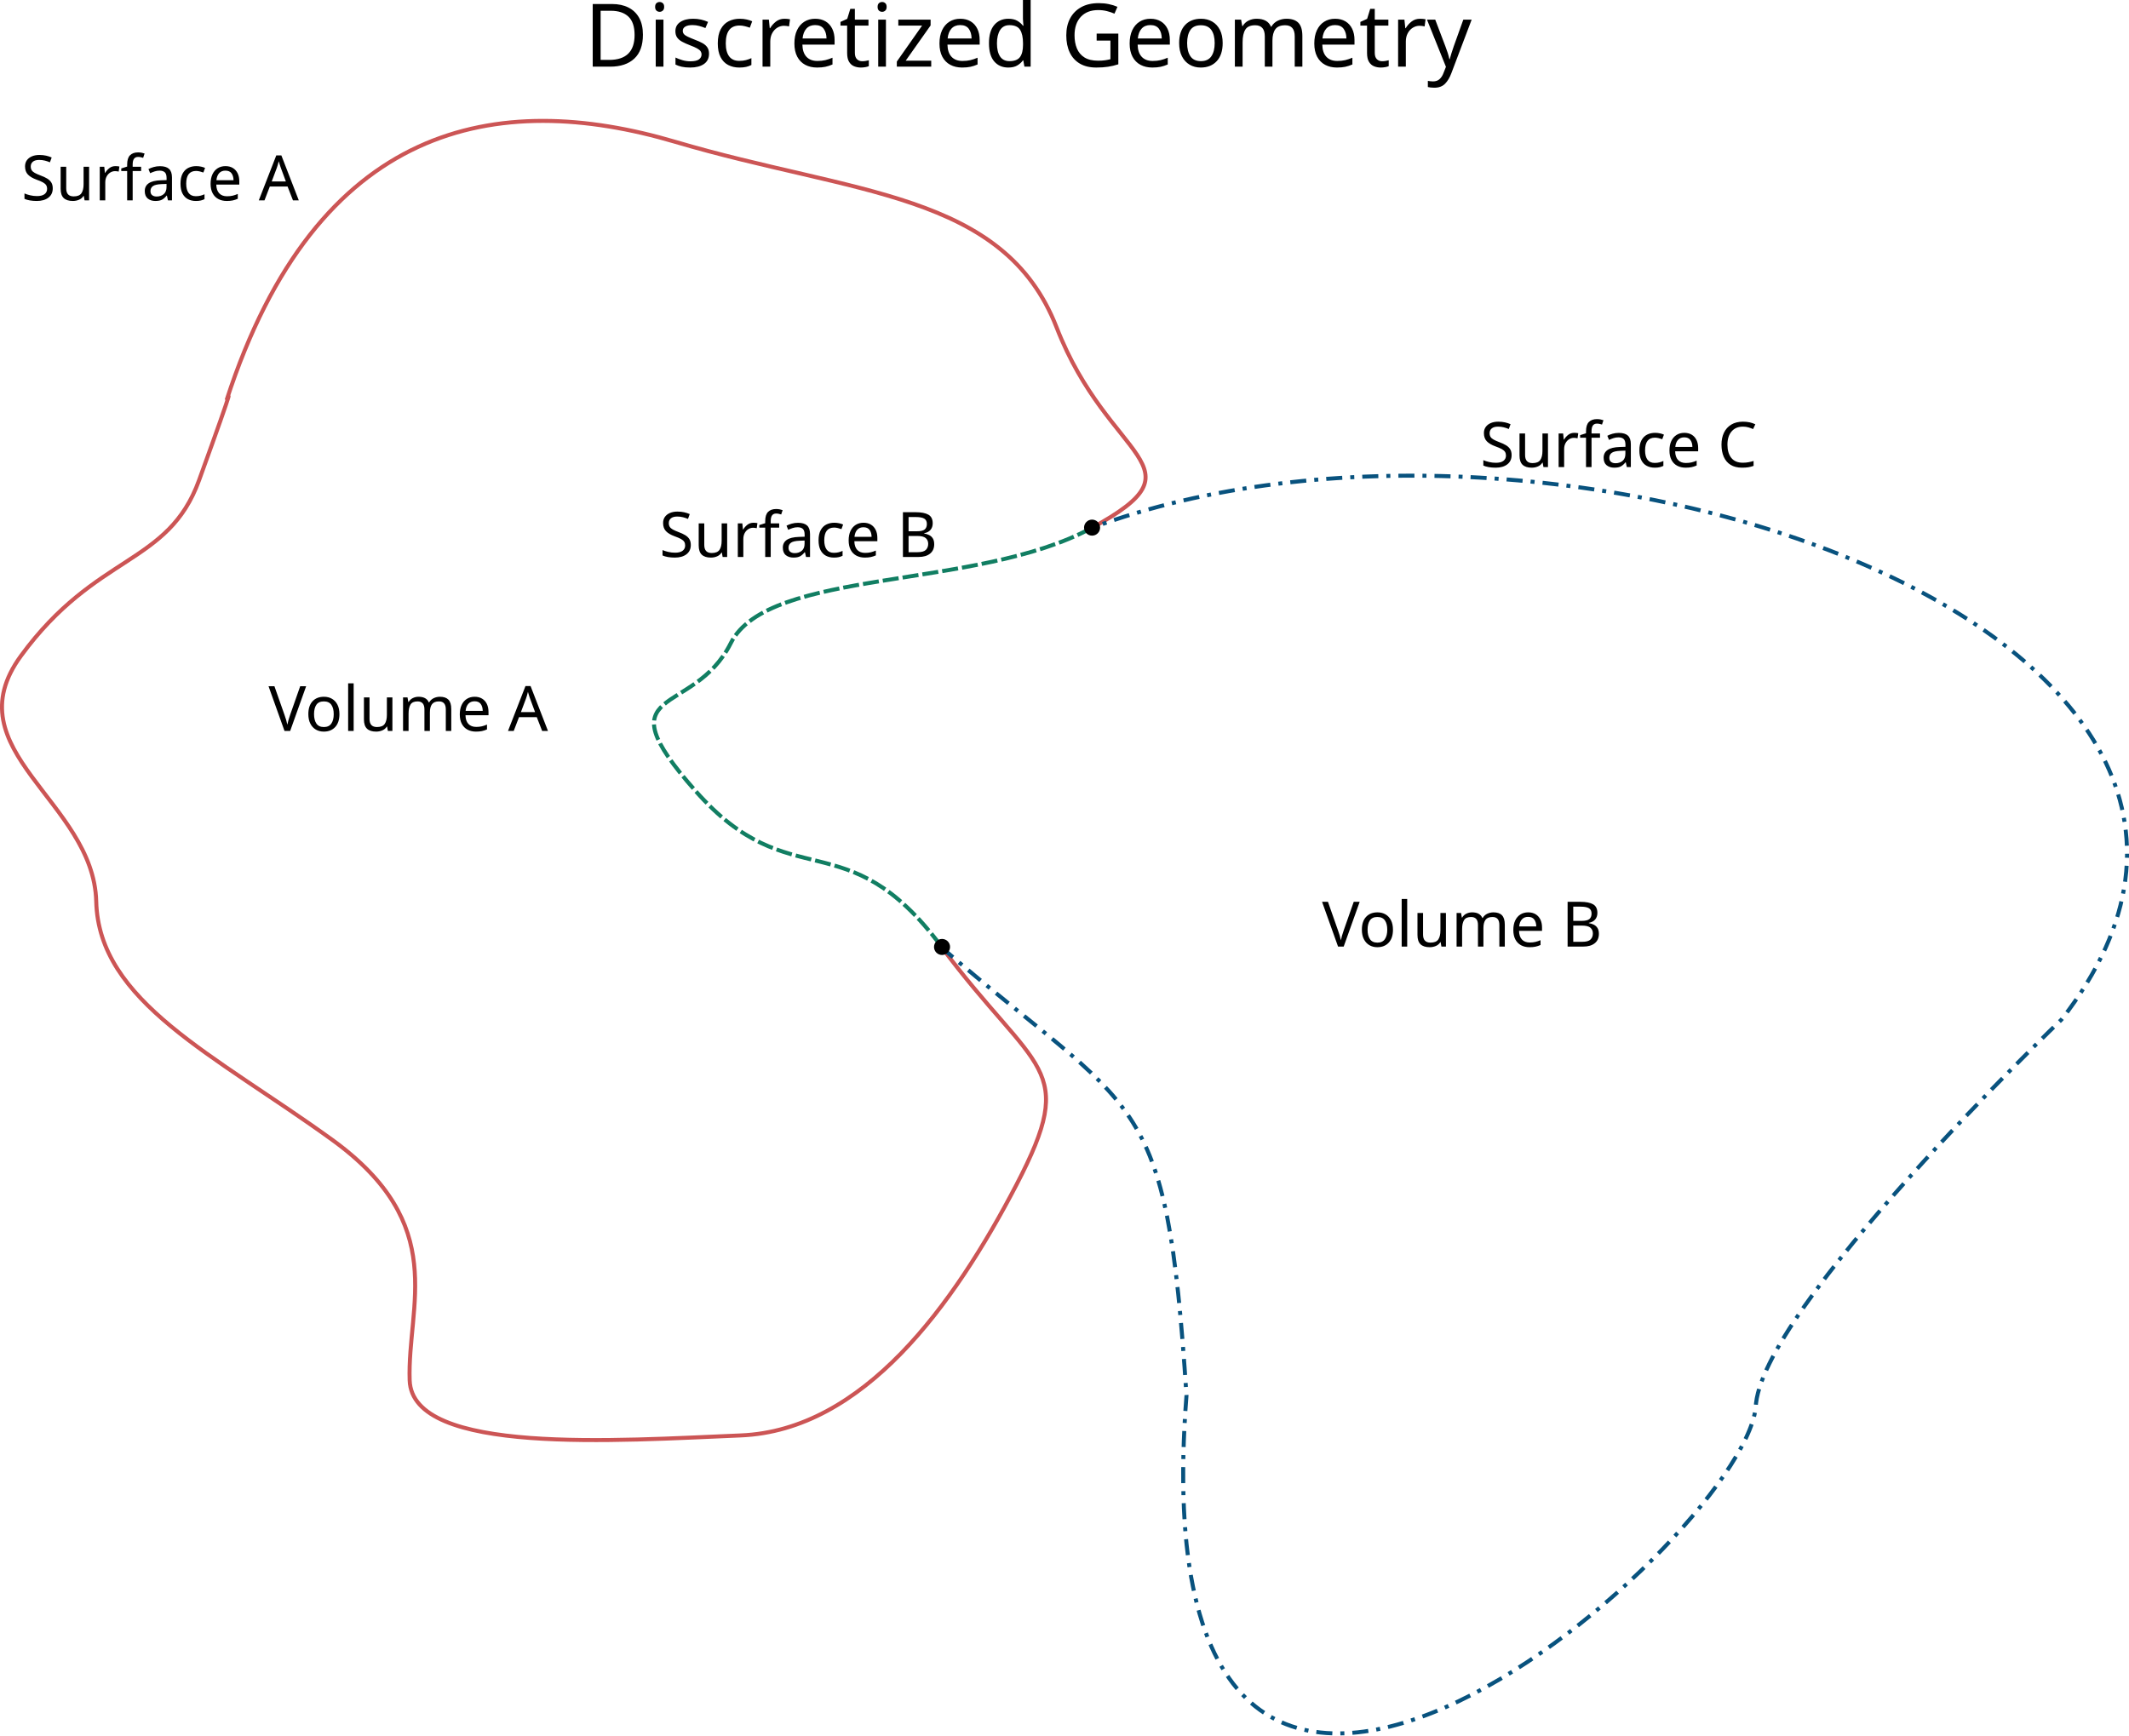
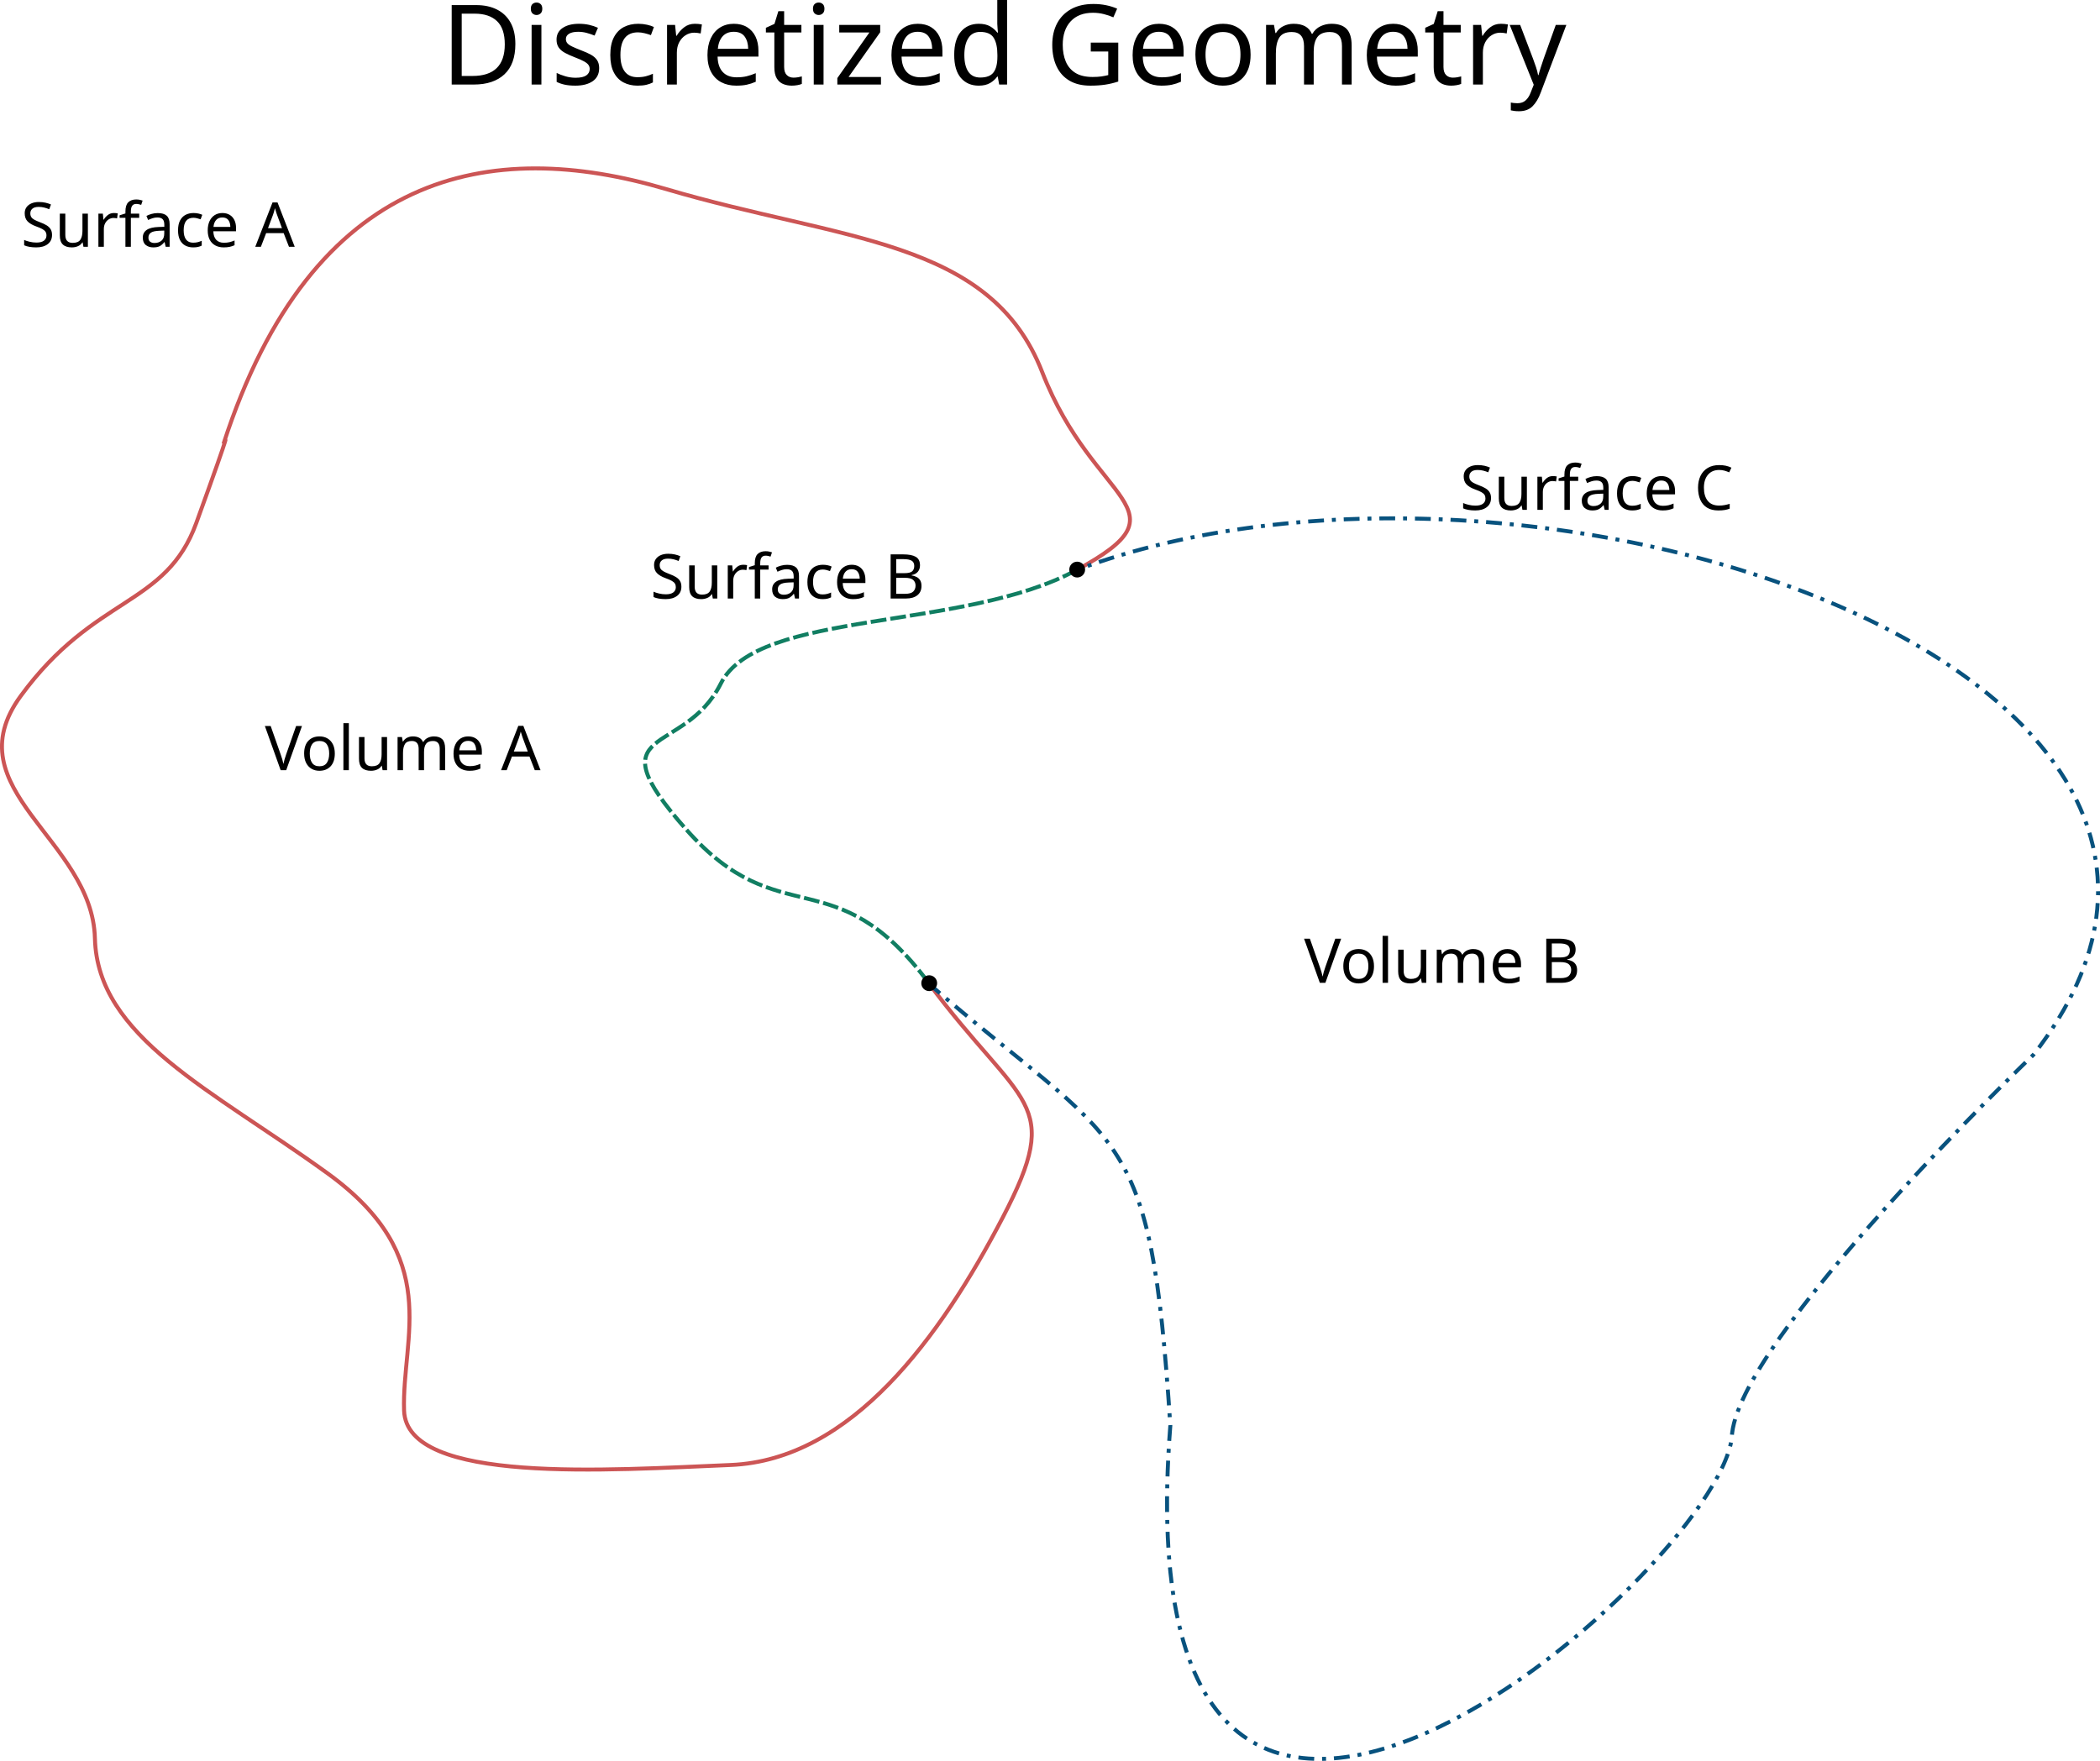
- <svg xmlns="http://www.w3.org/2000/svg" width="10613.317" height="8653.397" viewBox="0 0 10613.317 8653.397" id="svg2" version="1.1">
+ <svg xmlns="http://www.w3.org/2000/svg" width="10613.317" height="8901.921" viewBox="0 0 10613.317 8901.921" id="svg2" version="1.1">
  <defs id="defs4">
    <marker orient="auto" refY="0" refX="0" id="Arrow1Lstart" style="overflow:visible">
      <path id="path4146" d="M 0,0 5,-5 -12.5,0 5,5 0,0 Z" style="fill:#0000a4;fill-opacity:1;fill-rule:evenodd;stroke:#0000a4;stroke-width:1pt;stroke-opacity:1" transform="matrix(0.8,0,0,0.8,10,0)" />
    </marker>
  </defs>
-   <g id="layer1" transform="translate(-29435.005,6107.057)">
-     <g id="g4296">
+   <g id="layer1" transform="translate(-29435.005,5998.028)">
+     <g id="g4296" transform="translate(0,357.5534)">
      <path id="path8813" d="m 34127.213,-1387.067 c 475,637.5 687.5,587.5 375,1187.5 -312.5,600 -762.5,1225 -1375,1250 -612.5,25 -1637.5,100 -1650,-275 -12.5,-375 200,-775 -387.5,-1200 -587.5,-425 -1162.5,-687.5 -1175,-1187.5 -12.5,-500 -720.114,-753.344 -375,-1225 375,-512.5 733.35,-449.834 887.5,-875 203.666,-561.74 137.5,-400 137.5,-400 450,-1387.5 1350,-1550 2237.5,-1287.5 887.5,262.5 1637.5,250 1900,925 262.5,675 750,687.5 175,1000" style="fill:none;fill-rule:evenodd;stroke:#cc5555;stroke-width:20;stroke-linecap:butt;stroke-linejoin:miter;stroke-miterlimit:4;stroke-dasharray:none;stroke-opacity:1" />
      <path id="path8813-3" d="m 34877.946,-3474.945 c -575,312.5 -1612.5,200 -1800,575 -187.5,375 -650,200 -175,737.5 475,537.5 750,137.5 1225,775" style="fill:none;fill-rule:evenodd;stroke:#117e62;stroke-width:20;stroke-linecap:butt;stroke-linejoin:miter;stroke-miterlimit:4;stroke-dasharray:80, 20;stroke-dashoffset:0;stroke-opacity:1" />
      <path id="path8813-5" d="m 34124.812,-1386.195 c 986.132,852.149 1123.855,683.928 1225,2237.5 -264.968,3373.448 2751.766,755.692 2837.5,62.5 12.5,-487.5 1525,-1937.5 1525,-1937.5 1502.418,-1933.061 -2542.145,-3310.161 -4837.5,-2450" style="fill:none;fill-rule:evenodd;stroke:#08527e;stroke-width:20;stroke-linecap:butt;stroke-linejoin:miter;stroke-miterlimit:4;stroke-dasharray:80, 40, 20, 40;stroke-dashoffset:0;stroke-opacity:1" />
      <circle r="40" cy="-3476.156" cx="34879.094" id="path8847-6" style="opacity:1;fill:#000000;fill-opacity:1;stroke:none;stroke-width:20;stroke-miterlimit:4;stroke-dasharray:none;stroke-dashoffset:0;stroke-opacity:1" />
      <circle r="40" cy="-1385.269" cx="34131.18" id="path8847-6-2" style="opacity:1;fill:#000000;fill-opacity:1;stroke:none;stroke-width:20;stroke-miterlimit:4;stroke-dasharray:none;stroke-dashoffset:0;stroke-opacity:1" />
      <text id="text4232" y="-5108.091" x="29541.07" style="font-style:normal;font-weight:normal;font-size:150px;line-height:124%;font-family:Sans;letter-spacing:0px;word-spacing:0px;writing-mode:lr-tb;fill:#000000;fill-opacity:1;stroke:none;stroke-width:1px;stroke-linecap:butt;stroke-linejoin:miter;stroke-opacity:1" xml:space="preserve">
        <tspan style="font-size:312.5px" y="-5108.091" x="29541.07" id="tspan4234">Surface A</tspan>
      </text>
      <text id="text4232-5" y="-3329.889" x="32721.854" style="font-style:normal;font-weight:normal;font-size:150px;line-height:124%;font-family:Sans;letter-spacing:0px;word-spacing:0px;writing-mode:lr-tb;fill:#000000;fill-opacity:1;stroke:none;stroke-width:1px;stroke-linecap:butt;stroke-linejoin:miter;stroke-opacity:1" xml:space="preserve">
        <tspan style="font-size:312.5px" y="-3329.889" x="32721.854" id="tspan4234-4">Surface B</tspan>
      </text>
      <text id="text4232-3" y="-3778.187" x="36813.691" style="font-style:normal;font-weight:normal;font-size:150px;line-height:124%;font-family:Sans;letter-spacing:0px;word-spacing:0px;writing-mode:lr-tb;fill:#000000;fill-opacity:1;stroke:none;stroke-width:1px;stroke-linecap:butt;stroke-linejoin:miter;stroke-opacity:1" xml:space="preserve">
        <tspan style="font-size:312.5px" y="-3778.187" x="36813.691" id="tspan4234-9">Surface C</tspan>
      </text>
      <text id="text4232-4" y="-2462.16" x="30773.668" style="font-style:normal;font-weight:normal;font-size:150px;line-height:124%;font-family:Sans;letter-spacing:0px;word-spacing:0px;writing-mode:lr-tb;fill:#000000;fill-opacity:1;stroke:none;stroke-width:1px;stroke-linecap:butt;stroke-linejoin:miter;stroke-opacity:1" xml:space="preserve">
        <tspan style="font-size:312.5px" y="-2462.16" x="30773.668" id="tspan4234-95">Volume A</tspan>
      </text>
      <text id="text4232-57" y="-1387.16" x="36025.668" style="font-style:normal;font-weight:normal;font-size:150px;line-height:124%;font-family:Sans;letter-spacing:0px;word-spacing:0px;writing-mode:lr-tb;fill:#000000;fill-opacity:1;stroke:none;stroke-width:1px;stroke-linecap:butt;stroke-linejoin:miter;stroke-opacity:1" xml:space="preserve">
        <tspan style="font-size:312.5px" y="-1387.16" x="36025.668" id="tspan4234-3">Volume B</tspan>
      </text>
    </g>
-     <text xml:space="preserve" style="font-style:normal;font-weight:normal;font-size:150px;line-height:124%;font-family:Sans;letter-spacing:0px;word-spacing:0px;writing-mode:lr-tb;fill:#000000;fill-opacity:1;stroke:none;stroke-width:1px;stroke-linecap:butt;stroke-linejoin:miter;stroke-opacity:1" x="32347.377" y="-5774.66" id="text4232-9">
-       <tspan id="tspan4234-0" x="32347.377" y="-5774.66" style="font-size:437.5px">Discretized Geometry</tspan>
+     <text xml:space="preserve" style="font-style:normal;font-weight:normal;font-size:150px;line-height:124%;font-family:Sans;letter-spacing:0px;word-spacing:0px;writing-mode:lr-tb;fill:#000000;fill-opacity:1;stroke:none;stroke-width:1px;stroke-linecap:butt;stroke-linejoin:miter;stroke-opacity:1" x="31663.295" y="-5570.66" id="text4232-9">
+       <tspan id="tspan4234-0" x="31663.295" y="-5570.66" style="font-size:562.5px">Discretized Geometry</tspan>
    </text>
+     <flowRoot xml:space="preserve" id="flowRoot5979" style="font-style:normal;font-weight:normal;font-size:150px;line-height:124%;font-family:Sans;letter-spacing:0px;word-spacing:0px;writing-mode:lr-tb;fill:#000000;fill-opacity:1;stroke:none;stroke-width:1px;stroke-linecap:butt;stroke-linejoin:miter;stroke-opacity:1" transform="translate(29435.005,-6107.057)">
+       <flowRegion id="flowRegion5981">
+         <rect id="rect5983" width="3588.567" height="972.272" x="-565.685" y="-291.504" />
+       </flowRegion>
+       <flowPara id="flowPara5985" />
+     </flowRoot>
  </g>
</svg>
